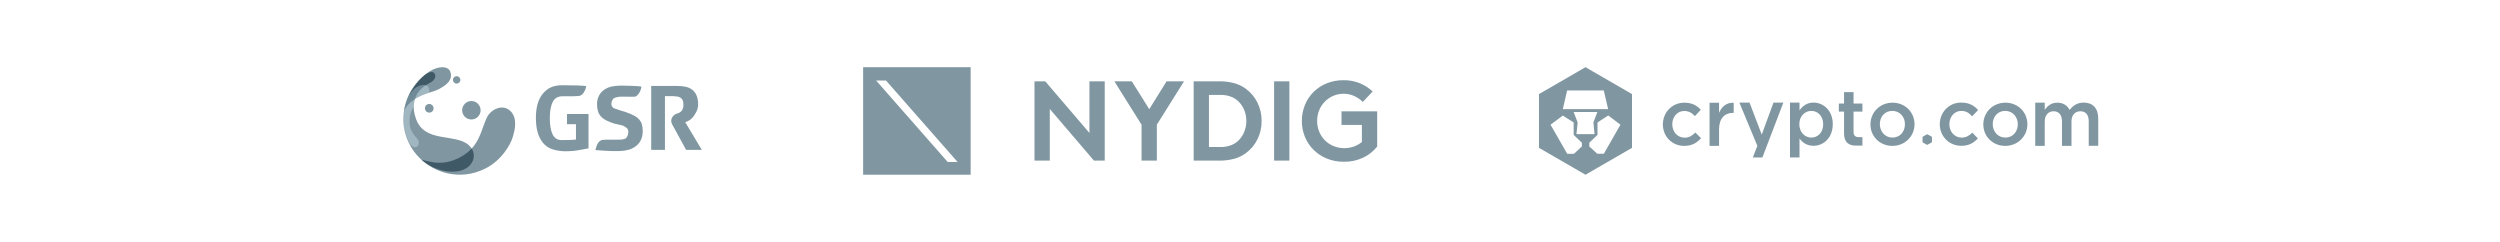
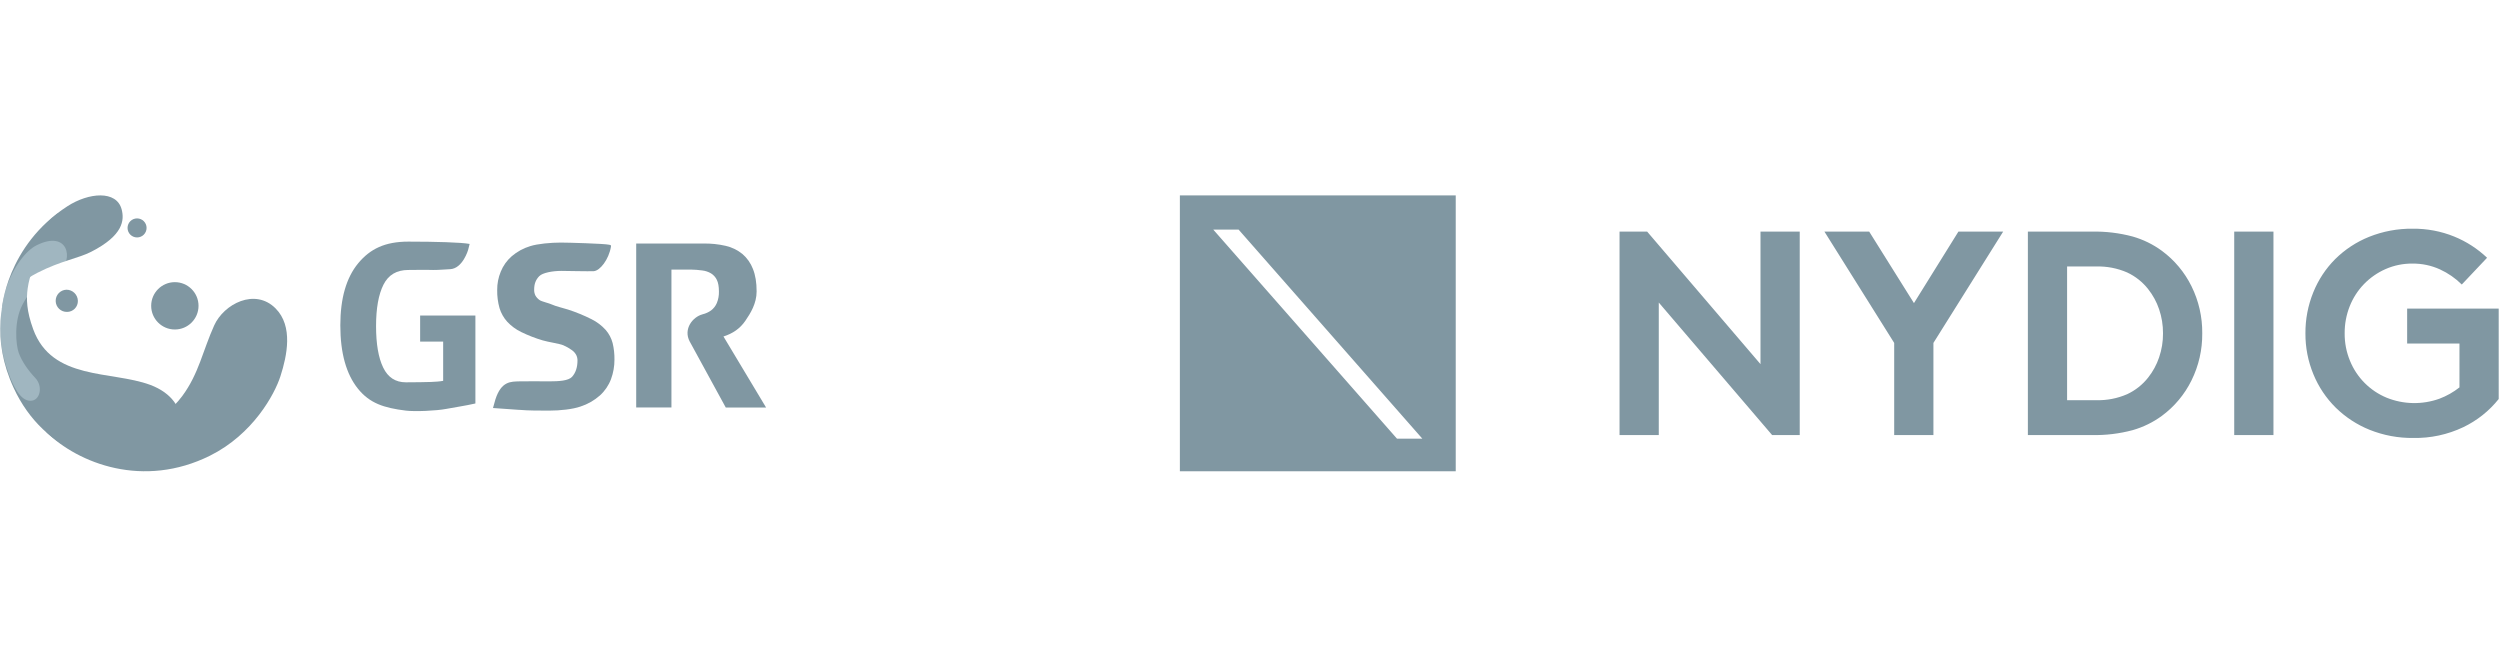
- <svg xmlns="http://www.w3.org/2000/svg" width="744" height="72" viewBox="0 0 744 72" fill="none">
-   <g style="mix-blend-mode:multiply">
-     <path d="M125.327 47.412C125.468 47.541 126.397 47.755 126.692 47.825C128.076 48.154 129.029 48.408 130.452 48.444C134.493 48.546 138.833 46.396 141.158 43.252C143.061 40.678 143.532 37.986 144.845 35.083C145.969 32.59 149.585 30.705 151.973 33.115C154.024 35.185 153.298 38.588 152.535 40.964C151.857 43.085 149.34 47.71 144.364 50.19C136.646 54.027 129.106 51.123 125.327 47.412Z" fill="#8097A2" />
+ <svg xmlns="http://www.w3.org/2000/svg" width="120px" height="32px" viewBox="0 0 290 32" version="1.1">
+   <g id="Teleport-SSH-Page" stroke="none" stroke-width="1" fill="none" fill-rule="evenodd">
+     <g id="Reusable-Blocks" transform="translate(-350, -1482)" fill="#8097A2">
+       <g id="for-blockchain" transform="translate(350, 1482)">
+         <path d="M5.327,27.412 C5.468,27.541 6.397,27.755 6.692,27.825 C8.076,28.154 9.029,28.408 10.452,28.444 C14.493,28.546 18.833,26.396 21.158,23.252 C23.061,20.678 23.532,17.986 24.845,15.083 C25.969,12.59 29.585,10.705 31.973,13.115 C34.024,15.185 33.298,18.588 32.535,20.964 C31.857,23.085 29.34,27.71 24.364,30.19 C16.646,34.027 9.106,31.123 5.327,27.412 Z" id="Path" fill-rule="nonzero" />
+         <path d="M0.207,13.198 C0.207,13.198 0.701,5.859 7.828,1.253 C10.275,-0.328 13.522,-0.632 14.113,1.629 C14.432,2.85 14.326,4.634 10.561,6.548 C9.05,7.315 7.09,7.575 4.345,8.975 C0.853,10.76 0.207,13.198 0.207,13.198 Z" id="Path" fill-rule="nonzero" />
+         <path d="M20.283,15.555 C21.8,15.555 23.029,14.325 23.029,12.809 C23.029,11.292 21.8,10.063 20.283,10.063 C18.767,10.063 17.537,11.292 17.537,12.809 C17.537,14.325 18.767,15.555 20.283,15.555 Z" id="Path" fill-rule="nonzero" />
+         <path d="M9.034,12.231 C9.041,12.569 8.913,12.895 8.677,13.136 C8.442,13.377 8.119,13.514 7.781,13.514 C7.07,13.534 6.478,12.973 6.459,12.262 C6.44,11.551 7,10.959 7.711,10.94 C8.43,10.938 9.018,11.512 9.034,12.231 Z" id="Path" fill-rule="nonzero" />
+         <path d="M15.9,4.877 C16.51,4.877 17.004,4.382 17.004,3.772 C17.004,3.162 16.51,2.668 15.9,2.668 C15.289,2.668 14.795,3.162 14.795,3.772 C14.795,4.382 15.289,4.877 15.9,4.877 Z" id="Path" fill-rule="nonzero" />
+         <path d="M3.848,15.518 C6.02,21.487 12.898,20.309 17.409,21.973 C22.515,23.855 21.906,29.273 17.373,30.701 C13.127,32.038 5.174,30.138 1.578,22.315 C-3.57,11.113 5.651,2.829 6.522,2.227 C7.495,1.553 8.891,0.924 9.417,2.019 C9.943,3.113 8.948,4.127 7.996,4.628 C5.285,6.074 3.665,7.627 3.21,10.796 C3.045,11.997 3.071,13.384 3.848,15.518 Z" id="Path" fill-rule="nonzero" />
+         <g id="Group" opacity="0.5" style="mix-blend-mode: screen;" transform="translate(0, 5.264189)" fill-rule="nonzero">
+           <path d="M0.971,15.313 C1.491,16.74 2.31,18.546 3.516,18.563 C4.663,18.579 5.023,16.885 4.092,15.911 C3.273,15.053 2.532,13.988 2.178,13.01 C1.834,12.059 1.595,9.317 2.61,7.404 C4.073,4.644 4.912,5.312 6.85,3.641 C8.611,2.116 7.898,-1.312 4.226,0.531 C1.859,1.718 -1.747,7.871 0.971,15.313 Z" id="Path" />
+         </g>
+         <path d="M83.923,16.365 C85.009,16.022 85.853,15.433 86.453,14.556 C87.053,13.679 87.768,12.548 87.768,11.137 C87.768,10.108 87.628,9.242 87.339,8.528 C87.082,7.854 86.659,7.256 86.11,6.787 C85.543,6.329 84.878,6.008 84.168,5.848 C83.324,5.656 82.46,5.567 81.594,5.583 L73.799,5.583 L73.799,24.601 L77.887,24.601 L77.887,8.604 L80.136,8.604 C80.576,8.611 81.015,8.645 81.451,8.704 C81.815,8.744 82.166,8.86 82.481,9.046 C82.772,9.226 83.005,9.487 83.153,9.796 C83.314,10.121 83.396,10.572 83.396,11.142 C83.41,11.603 83.326,12.062 83.151,12.489 C83.007,12.829 82.775,13.125 82.48,13.347 C82.189,13.554 81.861,13.704 81.514,13.787 L81.461,13.805 C80.374,14.102 79.232,15.478 80.006,16.949 C80.064,17.057 80.114,17.121 80.161,17.23 L84.189,24.607 L88.866,24.607 L83.923,16.365 Z" id="Path" fill-rule="nonzero" />
+         <path d="M48.736,16.958 L51.406,16.958 L51.406,21.511 C51.182,21.552 50.956,21.58 50.729,21.597 C50.5,21.616 50.266,21.63 50.009,21.64 C49.752,21.65 48.986,21.659 48.744,21.668 C48.503,21.678 47.251,21.682 47.079,21.682 C45.879,21.682 45.003,21.113 44.451,19.975 C43.899,18.837 43.623,17.234 43.623,15.167 C43.623,13.099 43.909,11.496 44.481,10.358 C45.052,9.22 46.014,8.65 47.367,8.65 C48.053,8.65 49.354,8.618 50.23,8.65 C50.621,8.667 51.703,8.586 52.221,8.558 C53.677,8.479 54.3,6.332 54.3,6.332 L54.478,5.629 C53.516,5.448 50.562,5.361 47.369,5.361 C44.662,5.361 42.93,6.204 41.549,7.875 C40.168,9.546 39.478,11.95 39.478,15.077 C39.478,18.278 40.159,20.726 41.521,22.422 C42.883,24.118 44.548,24.653 47.082,24.965 C48.122,25.093 50.618,24.989 51.773,24.764 C52.875,24.551 53.901,24.421 55.146,24.136 L55.146,13.936 L48.736,13.936 L48.736,16.958 Z" id="Path" fill-rule="nonzero" />
+         <path d="M71.064,17.125 C70.917,16.564 70.643,16.046 70.263,15.608 C69.799,15.093 69.242,14.67 68.62,14.362 C67.736,13.917 66.819,13.541 65.877,13.238 C65.267,13.046 64.455,12.86 64.066,12.675 C63.676,12.491 62.842,12.318 62.603,12.147 C62.394,12.009 62.223,11.822 62.102,11.603 C62.005,11.398 61.956,11.172 61.962,10.944 C61.962,10.241 62.157,9.783 62.547,9.373 C62.936,8.963 64.139,8.757 65.11,8.757 C65.532,8.757 68.358,8.82 68.866,8.791 C69.597,8.747 70.613,7.449 70.869,5.961 C70.903,5.76 70.849,5.765 70.658,5.722 C70.096,5.591 65.891,5.472 65.052,5.472 C63.89,5.472 62.361,5.612 61.504,5.885 C60.716,6.123 59.986,6.522 59.361,7.057 C58.802,7.544 58.366,8.156 58.089,8.843 C57.809,9.516 57.668,10.239 57.674,10.968 C57.661,11.68 57.752,12.39 57.945,13.076 C58.122,13.659 58.425,14.196 58.832,14.649 C59.296,15.146 59.848,15.553 60.461,15.849 C61.266,16.242 62.102,16.567 62.961,16.82 C63.591,17.011 64.945,17.202 65.364,17.392 C65.712,17.543 66.041,17.732 66.348,17.954 C66.558,18.102 66.729,18.298 66.848,18.526 C66.941,18.717 66.989,18.927 66.989,19.14 C66.989,19.941 66.779,20.575 66.361,21.041 C65.939,21.508 64.823,21.57 63.719,21.57 C62.728,21.57 61.089,21.545 60.278,21.57 C59.268,21.601 58.155,21.528 57.468,23.66 L57.187,24.663 C58.197,24.757 59.295,24.791 60.211,24.878 L60.277,24.878 C61.28,24.967 62.625,24.965 63.706,24.965 C65.002,24.965 66.418,24.808 67.333,24.493 C68.167,24.224 68.936,23.786 69.592,23.204 C70.165,22.686 70.606,22.038 70.877,21.314 C71.146,20.586 71.281,19.815 71.277,19.039 C71.286,18.394 71.215,17.751 71.064,17.125 Z" id="Path" fill-rule="nonzero" />
+         <path d="M168.865,0 L136.865,0 L136.865,32 L168.865,32 L168.865,0 Z M162.053,28.221 L140.738,3.966 L143.678,3.966 L164.993,28.221 L162.053,28.221 Z M191.07,4.2 L187.867,4.2 L187.867,27.799 L192.418,27.799 L192.418,12.427 L205.566,27.799 L208.769,27.799 L208.769,4.2 L204.218,4.2 L204.218,19.573 L191.07,4.2 Z M224.277,17.112 L224.277,27.799 L219.726,27.799 L219.726,17.112 L211.634,4.2 L216.826,4.2 L222.018,12.494 L227.176,4.2 L232.367,4.2 L224.277,17.112 Z M247.404,4.774 C245.854,4.358 244.254,4.165 242.65,4.2 L235.233,4.2 L235.233,27.8 L242.65,27.8 C244.254,27.836 245.854,27.643 247.404,27.226 C248.616,26.878 249.757,26.319 250.775,25.575 C252.234,24.499 253.413,23.088 254.214,21.462 C255.053,19.765 255.48,17.893 255.461,16 C255.48,14.107 255.053,12.236 254.214,10.538 C253.413,8.912 252.234,7.502 250.775,6.426 C249.757,5.681 248.616,5.122 247.404,4.774 Z M250.454,13.202 C250.762,14.103 250.915,15.049 250.909,16 C250.916,16.952 250.762,17.898 250.454,18.798 C250.17,19.64 249.742,20.427 249.19,21.125 C248.54,21.955 247.702,22.619 246.746,23.062 C245.614,23.554 244.388,23.791 243.155,23.754 L239.783,23.754 L239.783,8.246 L243.155,8.246 C244.388,8.209 245.614,8.445 246.746,8.937 C247.702,9.381 248.54,10.046 249.19,10.876 C249.742,11.573 250.17,12.36 250.454,13.202 Z M259.17,4.2 L263.721,4.2 L263.721,27.799 L259.17,27.799 L259.17,4.2 Z M276.718,8.549 C277.7,8.117 278.763,7.899 279.836,7.909 C280.94,7.896 282.033,8.126 283.038,8.584 C283.978,9.015 284.834,9.608 285.567,10.337 L288.5,7.234 C287.395,6.184 286.103,5.349 284.69,4.774 C283.16,4.153 281.521,3.844 279.869,3.863 C278.138,3.842 276.419,4.163 274.812,4.807 C273.345,5.397 272.009,6.274 270.885,7.387 C269.786,8.49 268.921,9.802 268.34,11.246 C267.728,12.756 267.419,14.371 267.43,16 C267.419,17.631 267.734,19.247 268.357,20.754 C268.95,22.2 269.827,23.512 270.936,24.613 C272.068,25.724 273.409,26.601 274.88,27.193 C276.488,27.837 278.206,28.158 279.937,28.137 C281.941,28.176 283.926,27.748 285.736,26.889 C287.337,26.125 288.743,25.007 289.849,23.619 L289.849,13.134 L279.229,13.134 L279.229,17.18 L285.298,17.18 L285.298,22.271 C284.595,22.826 283.81,23.269 282.971,23.585 C280.986,24.298 278.808,24.256 276.852,23.468 C274.924,22.669 273.395,21.134 272.605,19.203 C272.183,18.188 271.971,17.099 271.981,16 C271.972,14.921 272.173,13.851 272.571,12.848 C272.949,11.894 273.51,11.023 274.223,10.286 C274.935,9.552 275.782,8.962 276.718,8.549 Z" id="Shape" />
+       </g>
+     </g>
  </g>
-   <path d="M120.207 33.198C120.207 33.198 120.701 25.859 127.828 21.253C130.275 19.672 133.522 19.368 134.113 21.629C134.432 22.851 134.326 24.634 130.561 26.548C129.05 27.315 127.09 27.575 124.345 28.975C120.853 30.76 120.207 33.198 120.207 33.198Z" fill="#8097A2" />
-   <path d="M140.283 35.555C141.8 35.555 143.029 34.325 143.029 32.809C143.029 31.292 141.8 30.063 140.283 30.063C138.767 30.063 137.537 31.292 137.537 32.809C137.537 34.325 138.767 35.555 140.283 35.555Z" fill="#8097A2" />
-   <g style="mix-blend-mode:multiply">
-     <path d="M129.034 32.231C129.041 32.569 128.913 32.895 128.677 33.136C128.442 33.377 128.119 33.514 127.781 33.514C127.07 33.534 126.478 32.973 126.459 32.262C126.44 31.551 127 30.959 127.711 30.94C128.43 30.938 129.018 31.512 129.034 32.231Z" fill="#8097A2" />
-   </g>
-   <path d="M135.9 24.877C136.51 24.877 137.004 24.382 137.004 23.772C137.004 23.162 136.51 22.668 135.9 22.668C135.289 22.668 134.795 23.162 134.795 23.772C134.795 24.382 135.289 24.877 135.9 24.877Z" fill="#8097A2" />
-   <g style="mix-blend-mode:multiply">
-     <path d="M123.848 35.518C126.02 41.487 132.898 40.309 137.409 41.973C142.515 43.855 141.906 49.273 137.373 50.7C133.127 52.038 125.174 50.138 121.578 42.315C116.43 31.113 125.651 22.829 126.522 22.227C127.495 21.553 128.891 20.924 129.417 22.019C129.943 23.113 128.948 24.127 127.996 24.628C125.285 26.074 123.665 27.627 123.21 30.796C123.045 31.997 123.071 33.384 123.848 35.518Z" fill="#8097A2" />
-   </g>
-   <g style="mix-blend-mode:screen" opacity="0.5">
-     <path d="M120.971 40.578C121.491 42.004 122.31 43.81 123.516 43.827C124.663 43.844 125.023 42.149 124.092 41.175C123.273 40.318 122.532 39.252 122.178 38.274C121.834 37.323 121.595 34.581 122.61 32.668C124.073 29.908 124.912 30.576 126.85 28.905C128.611 27.38 127.898 23.952 124.226 25.795C121.859 26.982 118.253 33.135 120.971 40.578Z" fill="#8097A2" />
-   </g>
-   <path d="M203.923 36.365C205.009 36.022 205.853 35.433 206.453 34.556C207.053 33.679 207.768 32.548 207.768 31.137C207.768 30.108 207.628 29.242 207.339 28.528C207.082 27.854 206.659 27.256 206.11 26.787C205.543 26.329 204.878 26.008 204.168 25.848C203.324 25.656 202.46 25.567 201.594 25.583H193.799V44.601H197.887V28.604H200.136C200.576 28.611 201.015 28.645 201.451 28.704C201.815 28.744 202.166 28.86 202.481 29.046C202.772 29.226 203.005 29.487 203.153 29.796C203.314 30.121 203.396 30.572 203.396 31.142C203.41 31.603 203.326 32.062 203.151 32.489C203.007 32.829 202.775 33.125 202.48 33.347C202.189 33.554 201.861 33.704 201.514 33.787L201.461 33.805C200.374 34.102 199.232 35.478 200.006 36.949C200.064 37.057 200.114 37.121 200.161 37.23L204.189 44.607H208.866L203.923 36.365Z" fill="#8097A2" />
-   <path d="M168.736 36.958H171.406V41.511C171.182 41.552 170.956 41.58 170.729 41.597C170.5 41.616 170.266 41.63 170.009 41.64C169.752 41.65 168.986 41.658 168.744 41.668C168.503 41.678 167.251 41.682 167.079 41.682C165.879 41.682 165.003 41.113 164.451 39.975C163.899 38.837 163.623 37.234 163.623 35.167C163.623 33.099 163.909 31.496 164.481 30.358C165.052 29.22 166.014 28.651 167.367 28.651C168.053 28.651 169.354 28.618 170.23 28.651C170.621 28.667 171.703 28.586 172.221 28.558C173.677 28.479 174.3 26.332 174.3 26.332L174.478 25.629C173.516 25.448 170.562 25.361 167.369 25.361C164.662 25.361 162.93 26.204 161.549 27.875C160.168 29.546 159.478 31.95 159.478 35.077C159.478 38.278 160.159 40.726 161.521 42.422C162.883 44.118 164.548 44.653 167.082 44.965C168.122 45.093 170.618 44.989 171.773 44.764C172.875 44.551 173.901 44.421 175.146 44.136V33.936H168.736V36.958Z" fill="#8097A2" />
-   <path d="M191.064 37.125C190.917 36.565 190.643 36.046 190.263 35.608C189.799 35.093 189.242 34.67 188.62 34.362C187.736 33.917 186.819 33.541 185.877 33.237C185.267 33.046 184.455 32.859 184.066 32.675C183.676 32.491 182.842 32.318 182.603 32.147C182.394 32.009 182.223 31.822 182.102 31.603C182.005 31.398 181.956 31.172 181.962 30.944C181.962 30.241 182.157 29.783 182.547 29.373C182.936 28.962 184.139 28.757 185.11 28.757C185.532 28.757 188.358 28.82 188.866 28.791C189.597 28.747 190.613 27.449 190.869 25.961C190.903 25.76 190.849 25.765 190.658 25.722C190.096 25.591 185.891 25.472 185.052 25.472C183.89 25.472 182.361 25.612 181.504 25.885C180.716 26.123 179.986 26.522 179.361 27.057C178.802 27.544 178.366 28.156 178.089 28.843C177.809 29.516 177.668 30.239 177.674 30.968C177.661 31.68 177.752 32.39 177.945 33.076C178.122 33.659 178.425 34.196 178.832 34.648C179.296 35.146 179.848 35.553 180.461 35.849C181.266 36.242 182.102 36.567 182.961 36.82C183.591 37.011 184.945 37.202 185.364 37.392C185.712 37.543 186.041 37.732 186.348 37.954C186.558 38.102 186.729 38.298 186.848 38.526C186.941 38.717 186.989 38.927 186.989 39.14C186.989 39.941 186.779 40.575 186.361 41.041C185.939 41.508 184.823 41.57 183.719 41.57C182.728 41.57 181.089 41.545 180.278 41.57C179.268 41.601 178.155 41.528 177.468 43.66L177.187 44.663C178.197 44.757 179.295 44.791 180.211 44.878H180.277C181.28 44.967 182.625 44.965 183.706 44.965C185.002 44.965 186.418 44.808 187.333 44.493C188.167 44.224 188.936 43.786 189.592 43.204C190.165 42.686 190.606 42.038 190.877 41.314C191.146 40.586 191.281 39.815 191.277 39.039C191.286 38.394 191.215 37.751 191.064 37.125Z" fill="#8097A2" />
-   <path fill-rule="evenodd" clip-rule="evenodd" d="M288.865 20H256.865V52H288.865V20ZM282.053 48.221L260.738 23.966H263.678L284.993 48.221H282.053ZM311.07 24.2H307.867L307.867 47.8H312.418V32.427L325.566 47.8H328.769V24.2H324.218V39.573L311.07 24.2ZM344.277 37.112V47.8H339.726V37.112L331.634 24.2H336.826L342.018 32.494L347.176 24.2H352.367L344.277 37.112ZM367.404 24.774C365.854 24.358 364.254 24.165 362.65 24.201H355.233V47.8H362.65C364.254 47.836 365.854 47.643 367.404 47.226C368.616 46.878 369.757 46.319 370.775 45.575C372.234 44.499 373.413 43.088 374.214 41.462C375.053 39.764 375.48 37.893 375.461 36C375.48 34.107 375.053 32.236 374.214 30.538C373.413 28.912 372.234 27.502 370.775 26.426C369.757 25.681 368.616 25.122 367.404 24.774ZM370.454 33.202C370.762 34.103 370.915 35.048 370.909 36C370.916 36.952 370.762 37.898 370.454 38.798C370.17 39.641 369.742 40.427 369.19 41.124C368.54 41.955 367.702 42.619 366.746 43.062C365.614 43.554 364.388 43.791 363.155 43.754H359.783V28.246H363.155C364.388 28.209 365.614 28.445 366.746 28.937C367.702 29.381 368.54 30.046 369.19 30.876C369.742 31.573 370.17 32.36 370.454 33.202ZM379.17 24.2H383.721V47.8H379.17V24.2ZM396.718 28.549C397.7 28.117 398.763 27.899 399.836 27.909C400.94 27.896 402.033 28.126 403.038 28.584C403.978 29.015 404.834 29.608 405.567 30.337L408.5 27.234C407.395 26.184 406.103 25.349 404.69 24.774C403.16 24.153 401.521 23.844 399.869 23.863C398.138 23.842 396.419 24.163 394.812 24.807C393.345 25.397 392.009 26.274 390.885 27.387C389.786 28.49 388.921 29.802 388.34 31.246C387.728 32.756 387.419 34.371 387.43 36C387.419 37.63 387.734 39.247 388.357 40.754C388.95 42.2 389.827 43.512 390.936 44.613C392.068 45.724 393.409 46.601 394.88 47.193C396.488 47.837 398.206 48.158 399.937 48.137C401.941 48.176 403.926 47.748 405.736 46.889C407.337 46.125 408.743 45.007 409.849 43.619V33.134H399.229V37.18H405.298V42.271C404.595 42.826 403.81 43.269 402.971 43.586C400.986 44.298 398.808 44.256 396.852 43.468C394.924 42.669 393.395 41.134 392.605 39.203C392.183 38.188 391.971 37.099 391.981 36C391.972 34.921 392.173 33.851 392.571 32.848C392.949 31.894 393.51 31.023 394.223 30.285C394.935 29.552 395.782 28.962 396.718 28.549Z" fill="#8097A2" />
-   <path fill-rule="evenodd" clip-rule="evenodd" d="M477.307 45.75H475.337L472.979 43.583V42.472L475.42 40.139V36.444L478.61 34.361L482.244 37.111L477.307 45.75ZM469.151 39.917L469.512 36.444L468.319 33.333H475.365L474.2 36.444L474.533 39.917H471.814H469.151ZM470.76 43.583L468.402 45.778H466.405L461.44 37.111L465.101 34.389L468.319 36.444V40.139L470.76 42.472V43.583ZM466.377 26.917H477.279L478.583 32.472H465.101L466.377 26.917ZM471.842 20L458 28V44L471.842 52L485.684 44V28L471.842 20ZM501.219 43.417C497.557 43.417 494.866 40.556 494.866 37.028C494.866 33.5 497.585 30.556 501.246 30.556C503.576 30.556 505.019 31.417 506.156 32.667L504.409 34.556C503.549 33.639 502.633 33.028 501.219 33.028C499.166 33.028 497.668 34.806 497.668 36.972C497.668 39.194 499.194 40.972 501.357 40.972C502.689 40.972 503.66 40.333 504.547 39.444L506.239 41.139C505.019 42.444 503.604 43.417 501.219 43.417ZM508.762 43.417H511.592V38.472C511.592 35.194 513.312 33.583 515.78 33.583H515.947V30.583C513.783 30.472 512.368 31.75 511.592 33.583V30.583H508.762V43.417ZM530.732 30.528L524.49 46.861H521.633L522.993 43.417L517.639 30.528H520.662L524.296 40.056L527.791 30.528H530.732ZM535.476 36.972C535.476 34.556 537.14 33 539.054 33C540.968 33 542.577 34.528 542.577 36.972C542.577 39.417 540.996 40.944 539.054 40.944C537.168 40.944 535.476 39.389 535.476 36.972ZM535.531 41.222C536.391 42.361 537.667 43.389 539.692 43.389C542.633 43.389 545.434 41.056 545.434 36.944C545.434 32.833 542.605 30.528 539.692 30.528C537.723 30.528 536.447 31.556 535.531 32.833V30.528H532.702V46.861H535.531V41.222ZM551.62 33.222V39.278C551.62 40.361 552.174 40.806 553.145 40.806H554.255V43.333H552.313C550.26 43.333 548.79 42.417 548.79 39.722V33.222H547.237V30.805H548.79V27.417H551.62V30.805H554.255V33.222H551.62ZM559.443 36.944C559.443 34.778 560.885 33 563.16 33C565.379 33 566.96 34.806 566.904 37C566.904 39.167 565.462 40.944 563.187 40.944C560.996 40.944 559.443 39.139 559.443 36.944ZM556.641 37.028C556.641 40.556 559.415 43.417 563.16 43.417C566.988 43.417 569.762 40.472 569.762 36.972C569.762 33.417 566.988 30.556 563.215 30.556C559.443 30.556 556.641 33.472 556.641 37.028ZM596.752 33C594.477 33 593.035 34.778 593.035 36.944C593.035 39.139 594.588 40.944 596.779 40.944C599.054 40.944 600.496 39.167 600.496 37C600.524 34.806 598.971 33 596.752 33ZM596.752 43.417C593.007 43.417 590.233 40.556 590.233 37.028C590.233 33.472 593.035 30.556 596.807 30.556C600.58 30.556 603.354 33.417 603.354 36.972C603.354 40.472 600.552 43.417 596.752 43.417ZM624.436 35.25C624.436 32.222 622.799 30.528 620.108 30.528C618.25 30.528 616.946 31.389 615.92 32.722C615.254 31.417 614.033 30.556 612.258 30.556C610.372 30.556 609.318 31.583 608.513 32.667V30.556H605.684V43.417H608.513V36.194C608.513 34.278 609.595 33.111 611.149 33.111C612.702 33.111 613.645 34.194 613.645 36.111V43.417H616.474V36.167C616.474 34.194 617.584 33.111 619.11 33.111C620.691 33.111 621.606 34.139 621.606 36.111V43.389H624.436V35.25ZM574.949 40.805V42.25L574.866 42.389L573.617 43.083H573.451L572.23 42.389L572.147 42.25V40.805L572.23 40.667L573.451 39.972H573.617L574.866 40.667L574.949 40.805ZM577.279 36.861C577.224 40.389 579.859 43.306 583.521 43.389C585.934 43.444 587.376 42.5 588.625 41.194L586.96 39.472C586.073 40.361 585.074 40.972 583.743 40.944C581.579 40.917 580.081 39.111 580.136 36.889C580.164 34.694 581.69 32.972 583.743 33C585.157 33.028 586.073 33.694 586.905 34.611L588.68 32.75C587.571 31.472 586.128 30.583 583.798 30.528C580.109 30.445 577.335 33.333 577.279 36.861Z" fill="#8097A2" />
</svg>
